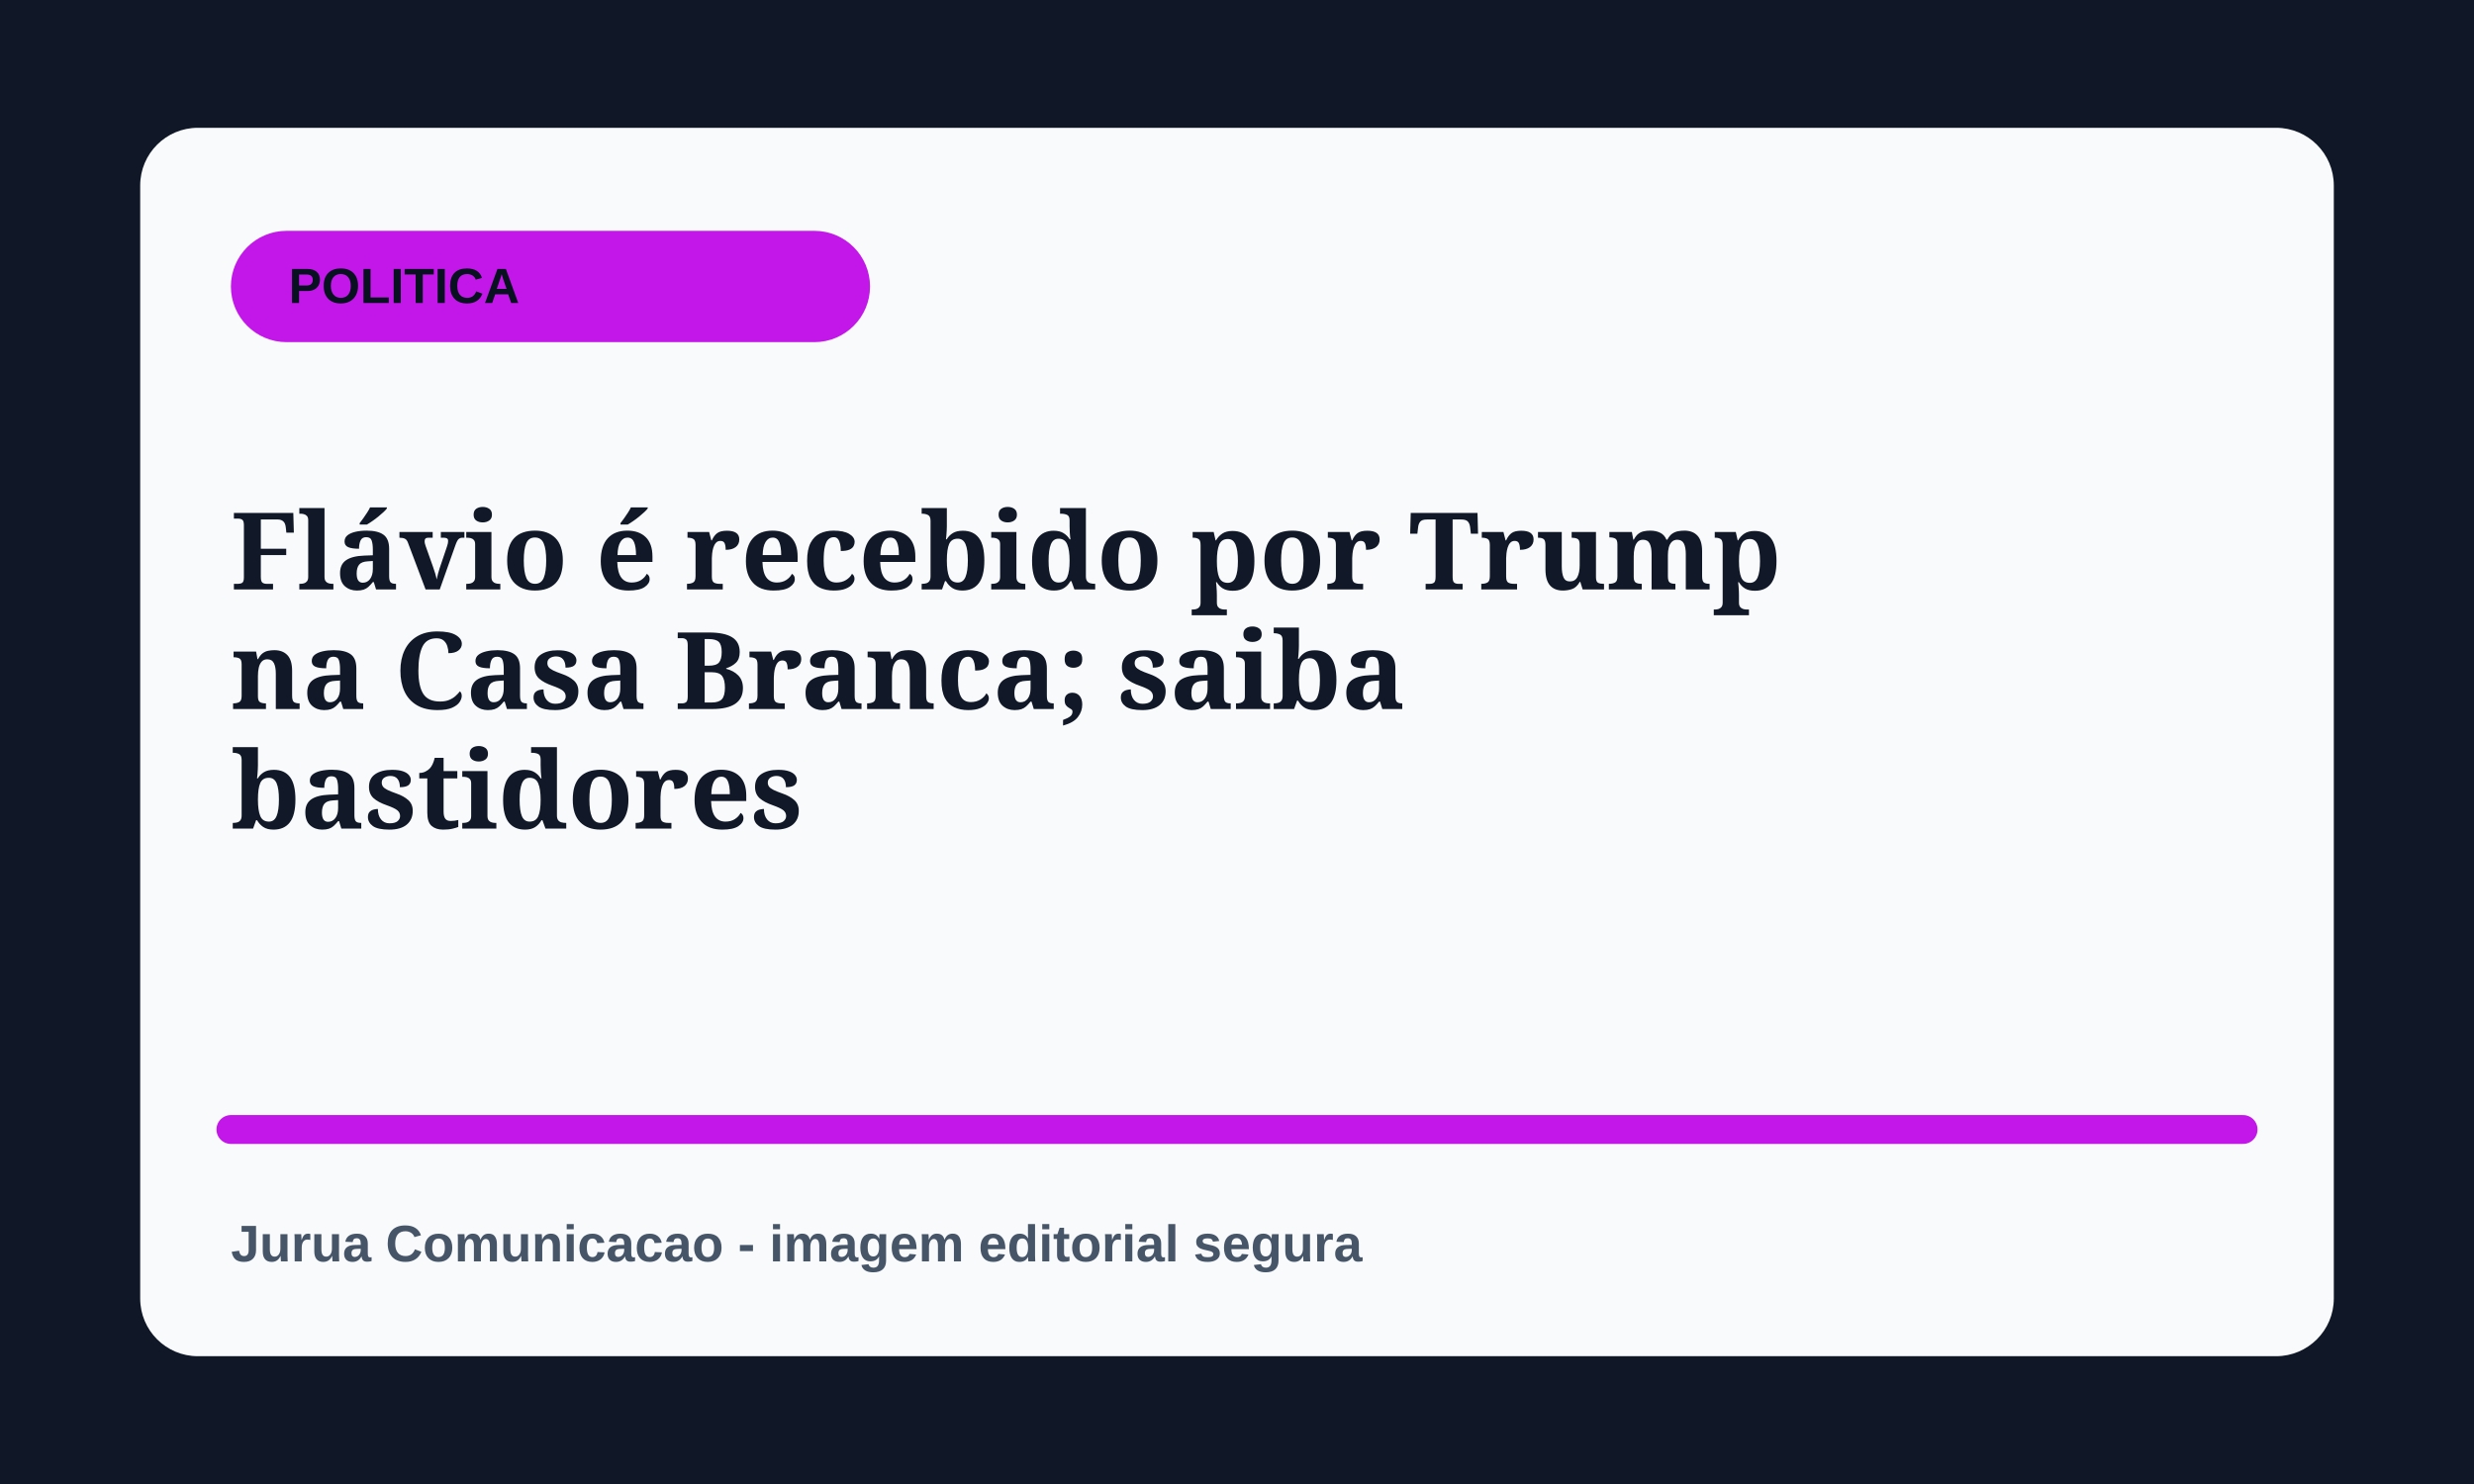
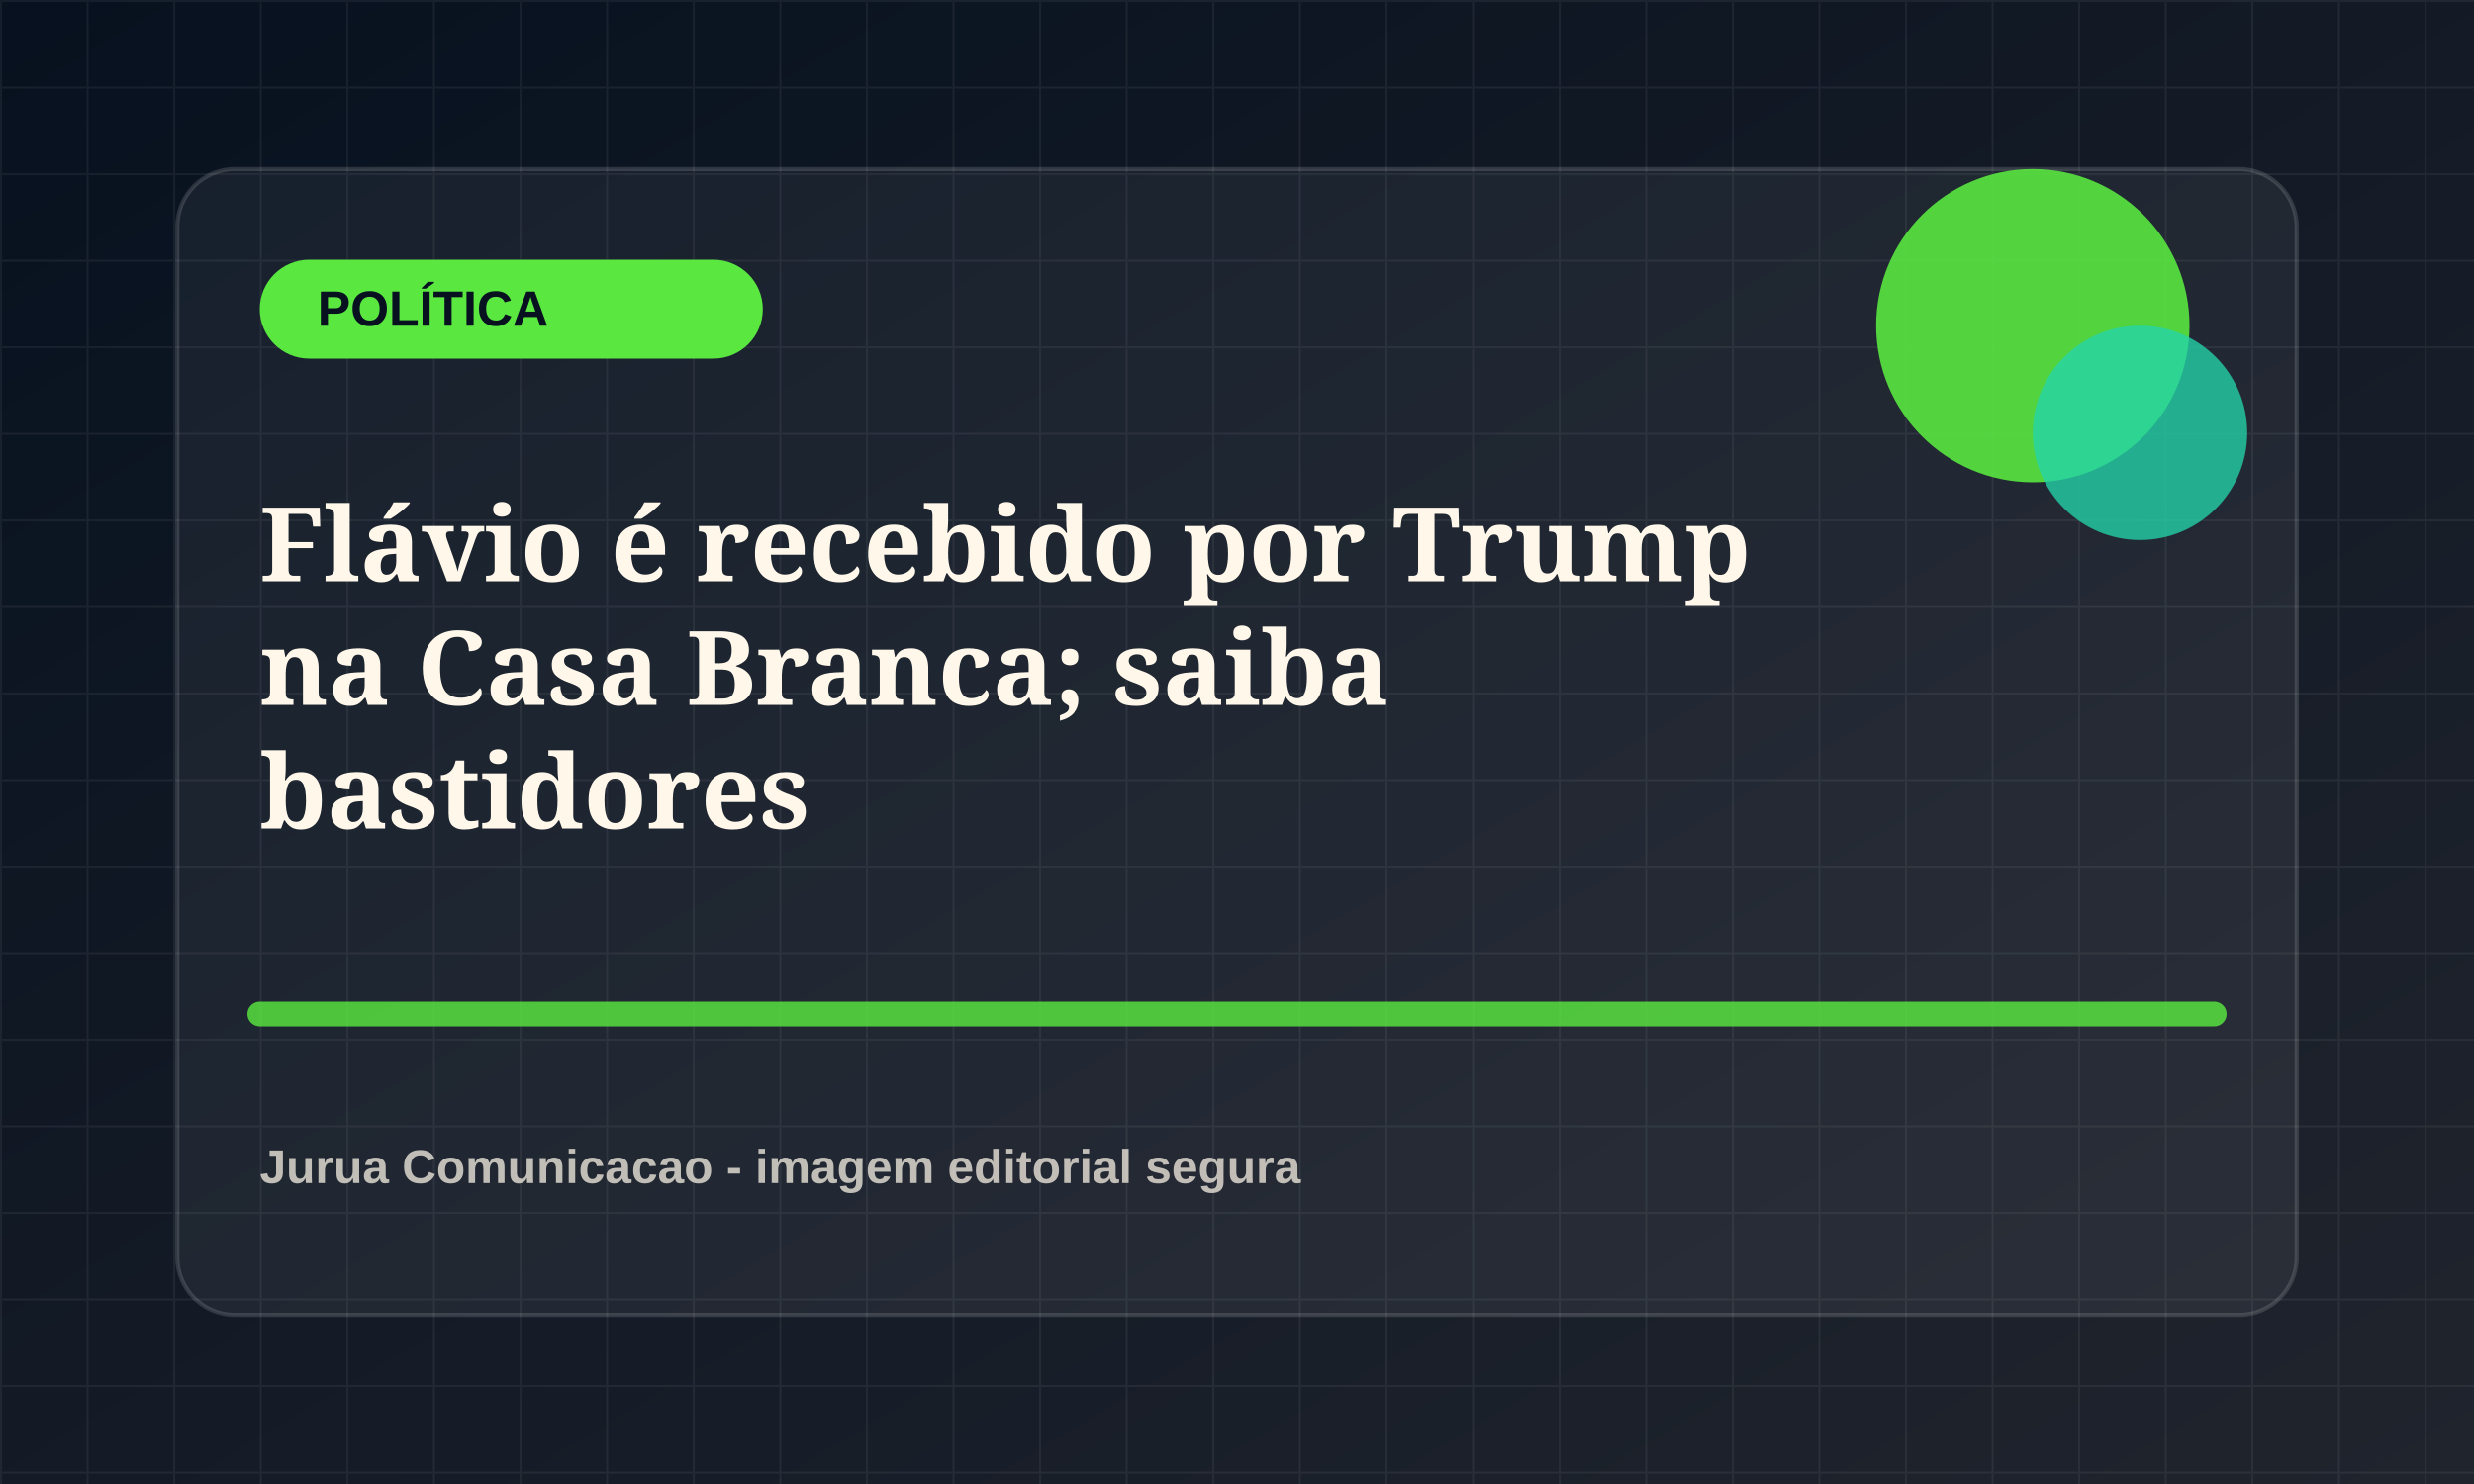
<svg xmlns="http://www.w3.org/2000/svg" viewBox="0 0 1200 720">
-   <rect width="1200" height="720" fill="#101827" />
-   <rect x="68" y="62" width="1064" height="596" rx="28" fill="#f8fafc" />
-   <rect x="112" y="112" width="310" height="54" rx="27" fill="hsl(289 82% 50%)" />
-   <text x="140" y="147" fill="#08111f" font-family="Arial, sans-serif" font-size="24" font-weight="800">POLITICA</text>
-   <text x="112" y="286" fill="#111827" font-family="Georgia, serif" font-size="52" font-weight="700">
-     <tspan x="112" dy="0">Flávio é recebido por Trump</tspan>
-     <tspan x="112" dy="58">na Casa Branca; saiba</tspan>
-     <tspan x="112" dy="58">bastidores</tspan>
+   <defs>
+     <linearGradient id="bg" x1="0" x2="1" y1="0" y2="1">
+       <stop offset="0" stop-color="#07111f" />
+       <stop offset="1" stop-color="#20242d" />
+     </linearGradient>
+     <pattern id="grid" width="42" height="42" patternUnits="userSpaceOnUse">
+       <path d="M42 0H0v42" fill="none" stroke="rgba(255,255,255,.055)" stroke-width="2" />
+     </pattern>
+   </defs>
+   <rect width="1200" height="720" fill="url(#bg)" />
+   <rect width="1200" height="720" fill="url(#grid)" />
+   <rect x="86" y="82" width="1028" height="556" rx="28" fill="rgba(255,255,255,.055)" stroke="rgba(255,255,255,.14)" stroke-width="2" />
+   <rect x="126" y="126" width="244" height="48" rx="24" fill="hsl(111 78% 58%)" />
+   <text x="154" y="158" fill="#07111f" font-family="Arial, sans-serif" font-size="24" font-weight="800">POLÍTICA</text>
+   <circle cx="986" cy="158" r="76" fill="hsl(111 78% 58%)" opacity=".9" />
+   <circle cx="1038" cy="210" r="52" fill="hsl(166 72% 48%)" opacity=".78" />
+   <path d="M126 492h948" stroke="hsl(111 78% 58%)" stroke-width="12" stroke-linecap="round" opacity=".82" />
+   <text x="126" y="282" fill="#fff8ea" font-family="Georgia, serif" font-size="50" font-weight="700">
+     <tspan x="126" dy="0">Flávio é recebido por Trump</tspan>
+     <tspan x="126" dy="60">na Casa Branca; saiba</tspan>
+     <tspan x="126" dy="60">bastidores</tspan>
  </text>
-   <path d="M112 548h976" stroke="hsl(289 82% 50%)" stroke-width="14" stroke-linecap="round" />
-   <text x="112" y="612" fill="#475569" font-family="Arial, sans-serif" font-size="25" font-weight="700">Jurua Comunicacao - imagem editorial segura</text>
+   <text x="126" y="574" fill="rgba(255,248,234,.72)" font-family="Arial, sans-serif" font-size="23" font-weight="700">Jurua Comunicacao - imagem editorial segura</text>
</svg>
